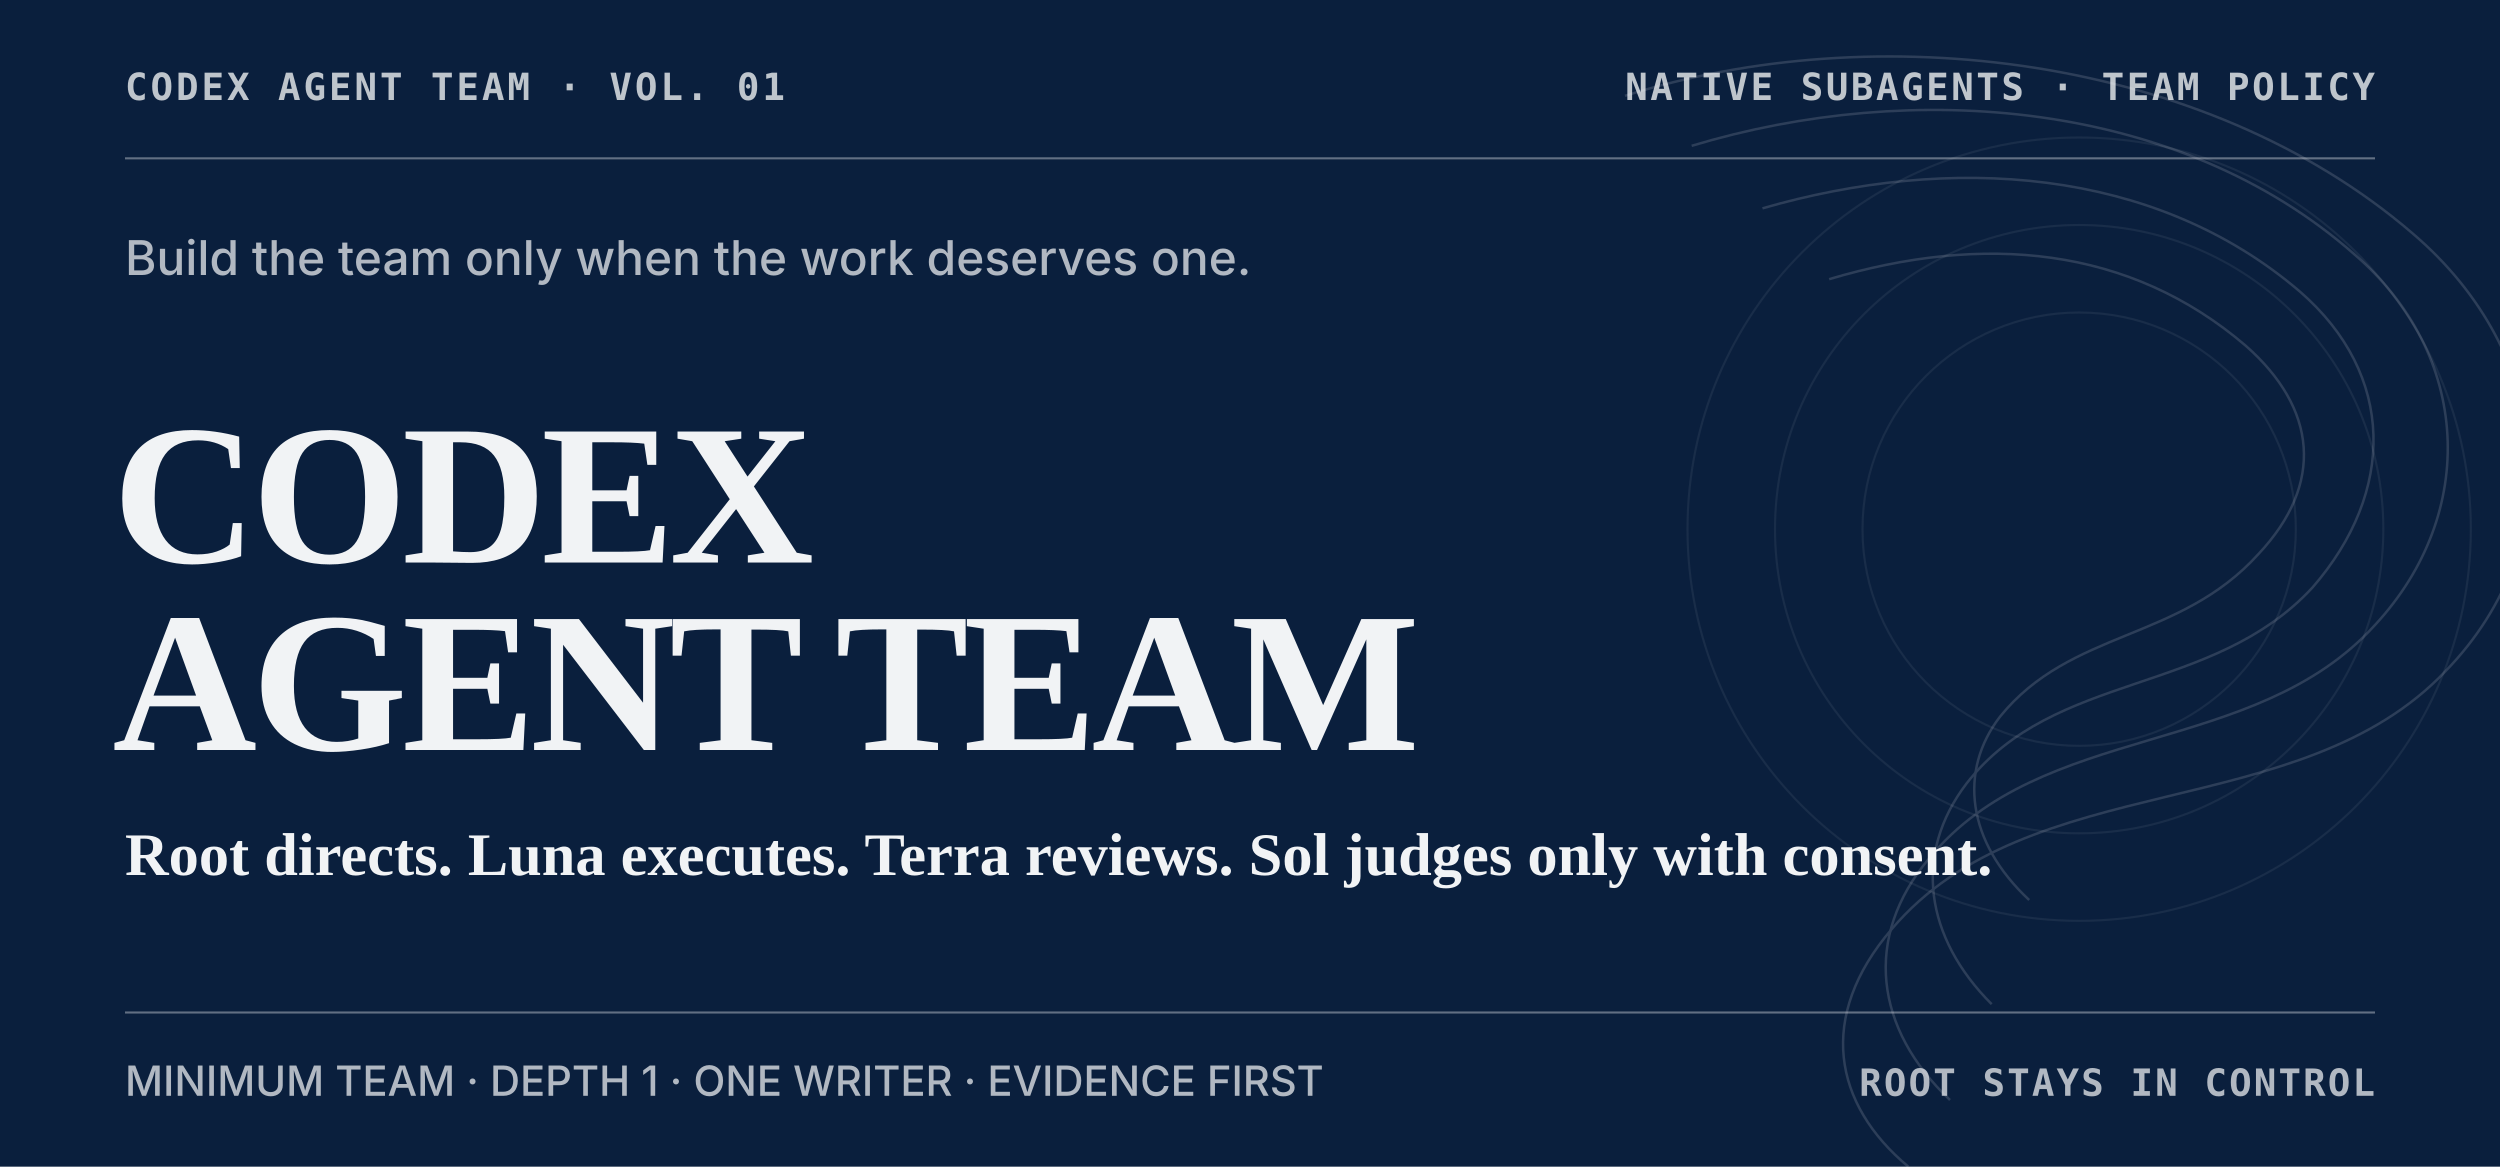
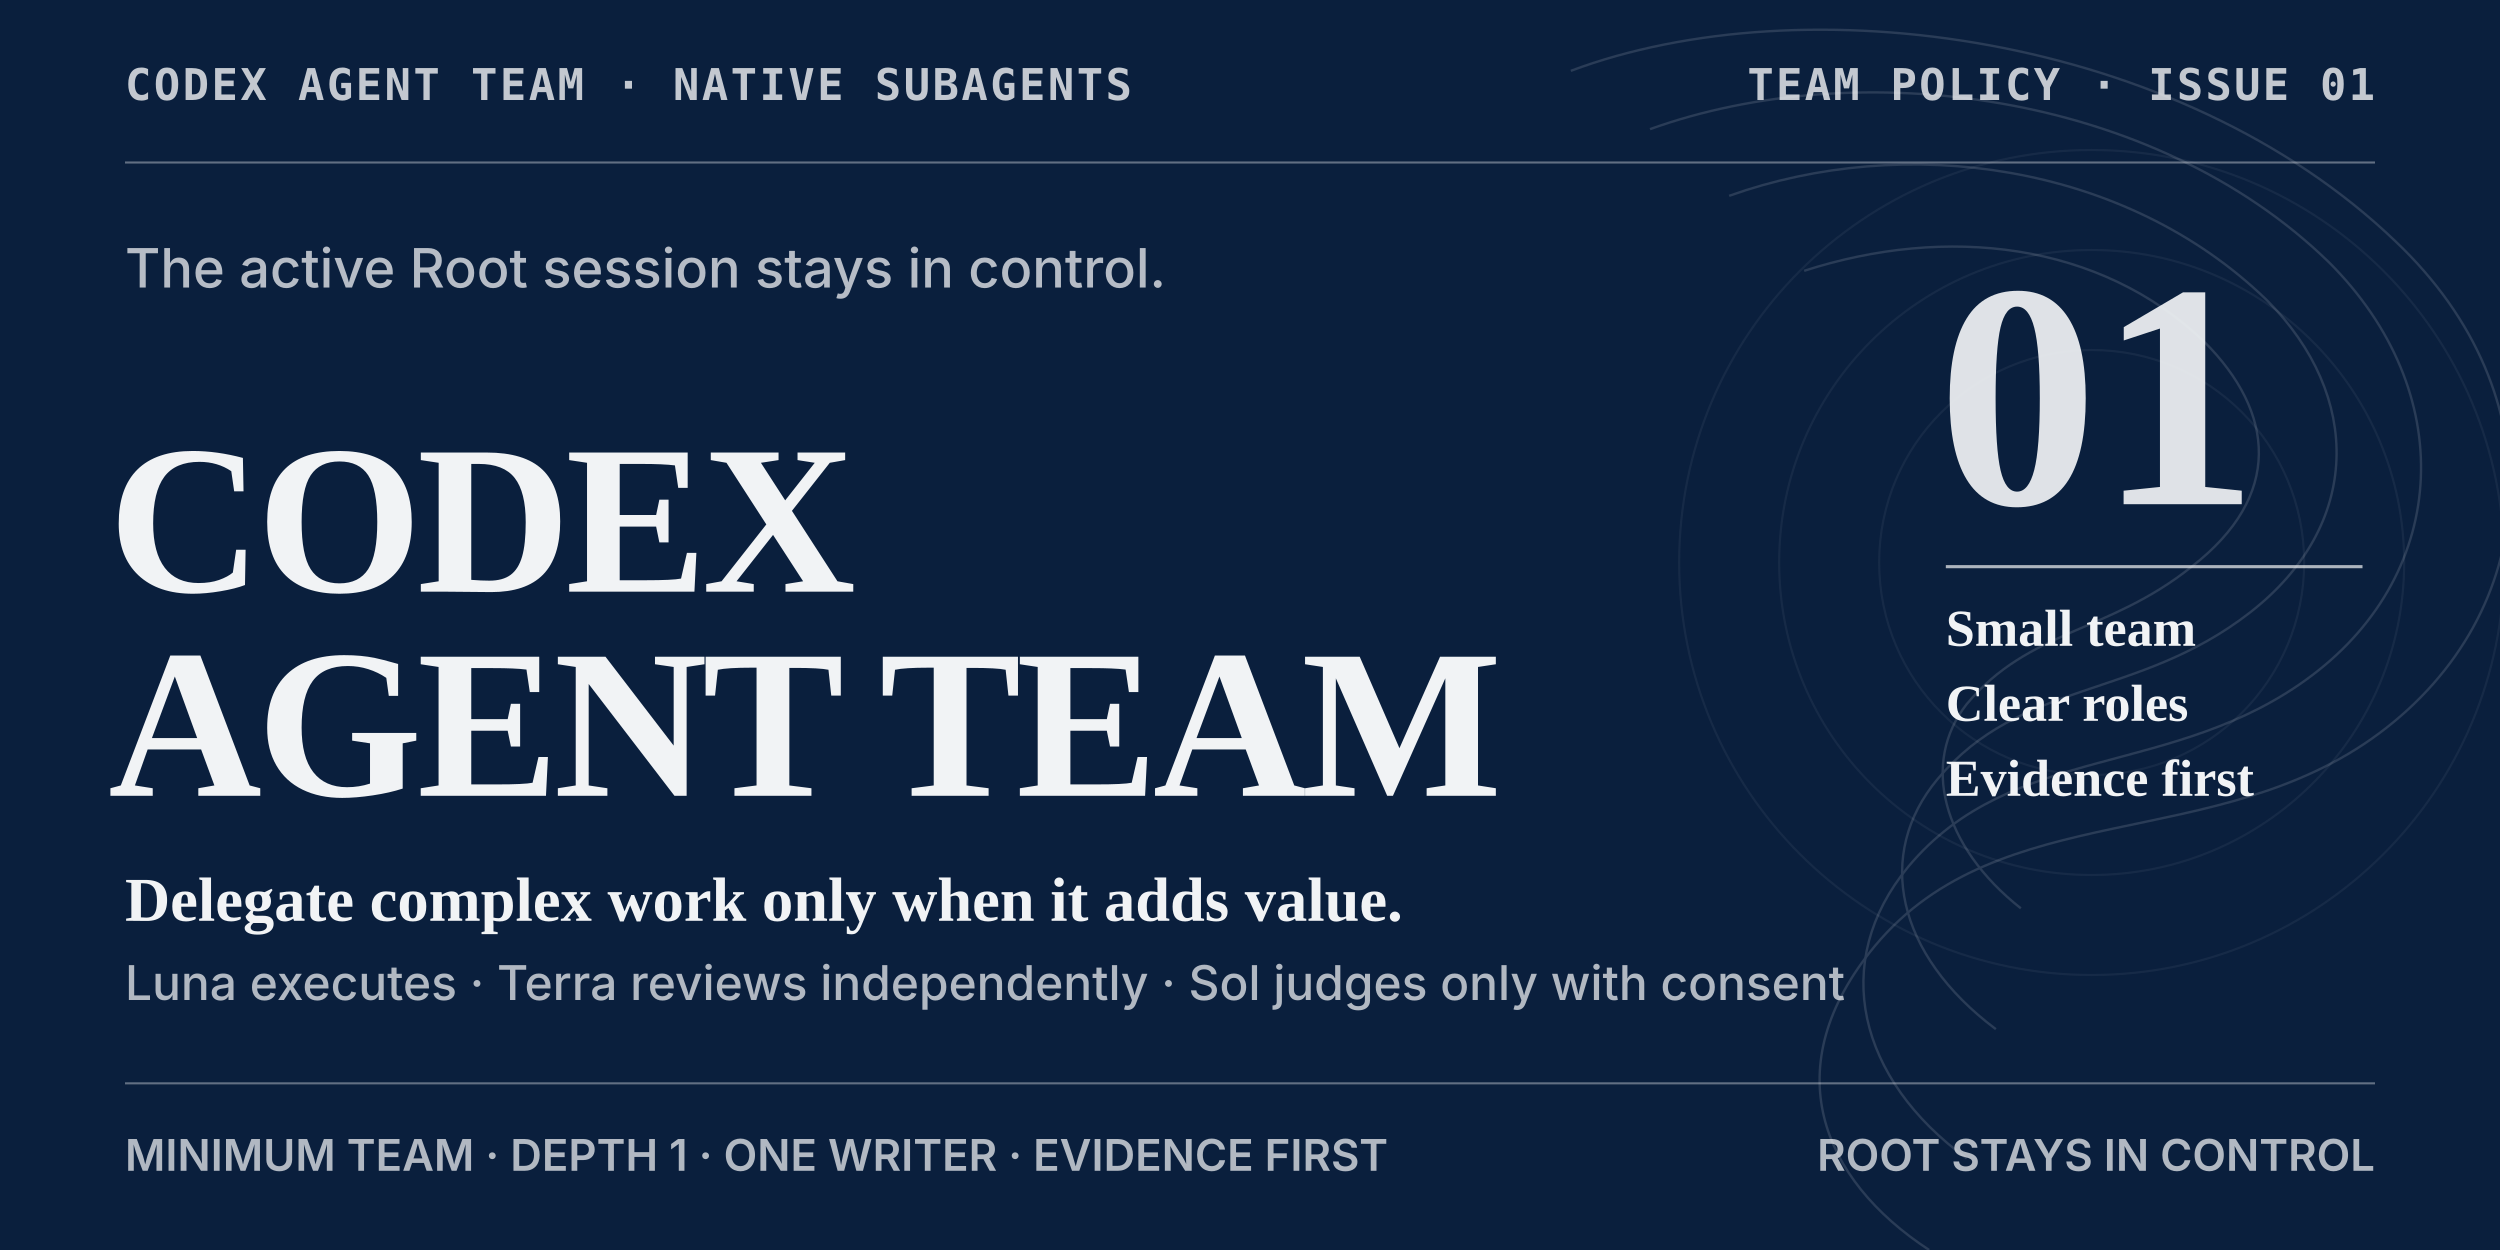
- <svg xmlns="http://www.w3.org/2000/svg" width="1200" height="560" viewBox="0 0 1200 560" role="img" aria-labelledby="title desc">
-   <rect width="1200" height="560" fill="#0a1f3d" />
-   <g fill="none" stroke="#f1f3f5" stroke-width="1.2" opacity="0.15">
-     <path d="M780 46 C900 8 1058 26 1158 112 C1226 170 1234 260 1174 322 C1104 396 974 368 908 446 C872 488 880 530 916 560" />
-     <path d="M812 70 C918 38 1046 48 1130 122 C1186 170 1190 246 1140 300 C1082 364 980 346 926 412 C894 450 900 494 936 528" />
-     <path d="M846 100 C936 74 1034 80 1104 140 C1150 180 1150 236 1110 282 C1062 334 986 322 944 376 C918 410 924 450 956 482" />
-     <path d="M878 134 C952 112 1022 118 1078 166 C1112 196 1116 232 1084 266 C1046 308 994 302 960 344 C940 370 944 404 974 432" />
+ <svg xmlns="http://www.w3.org/2000/svg" width="1200" height="600" viewBox="0 0 1200 600" role="img" aria-labelledby="title desc">
+   <rect width="1200" height="600" fill="#0a1f3d" />
+   <g fill="none" stroke="#f1f3f5" stroke-width="1.15" opacity="0.14">
+     <path d="M754 34 C866 -8 1046 16 1150 116 C1228 190 1220 294 1142 352 C1064 410 960 382 900 454 C852 512 874 566 926 600" />
+     <path d="M792 62 C892 26 1034 44 1118 126 C1180 188 1176 274 1110 324 C1044 374 966 356 916 416 C878 462 892 518 944 556" />
+     <path d="M830 94 C914 64 1020 78 1088 144 C1134 190 1134 252 1080 294 C1026 336 970 326 930 374 C900 410 910 458 958 494" />
+     <path d="M866 130 C934 108 1008 116 1058 164 C1092 198 1096 238 1052 272 C1012 304 974 302 944 338 C922 366 932 406 970 436" />
  </g>
-   <g fill="none" stroke="#f1f3f5" stroke-width="1" opacity="0.07">
-     <circle cx="998" cy="254" r="188" />
-     <circle cx="998" cy="254" r="146" />
-     <circle cx="998" cy="254" r="104" />
+   <g fill="none" stroke="#f1f3f5" stroke-width="1" opacity="0.055">
+     <circle cx="1004" cy="270" r="198" />
+     <circle cx="1004" cy="270" r="150" />
+     <circle cx="1004" cy="270" r="102" />
  </g>
-   <line x1="60" y1="76" x2="1140" y2="76" stroke="#f1f3f5" stroke-width="1" opacity="0.38" />
-   <line x1="60" y1="486" x2="1140" y2="486" stroke="#f1f3f5" stroke-width="1" opacity="0.38" />
-   <text x="60" y="48" font-family="IBM Plex Mono, SFMono-Regular, Menlo, monospace" font-size="18" font-weight="600" letter-spacing="1.4" fill="#f1f3f5" opacity="0.78">CODEX AGENT TEAM · VOL. 01</text>
-   <text x="1140" y="48" text-anchor="end" font-family="IBM Plex Mono, SFMono-Regular, Menlo, monospace" font-size="18" font-weight="600" letter-spacing="1.2" fill="#f1f3f5" opacity="0.78">NATIVE SUBAGENTS · TEAM POLICY</text>
-   <text x="60" y="132" font-family="Inter, Helvetica Neue, Arial, sans-serif" font-size="23" font-weight="500" fill="#f1f3f5" opacity="0.72">Build the team only when the work deserves one.</text>
-   <text x="54" y="270" font-family="Playfair Display, Georgia, Times New Roman, serif" font-size="96" font-weight="700" letter-spacing="-2.5" fill="#f1f3f5">CODEX</text>
-   <text x="54" y="360" font-family="Playfair Display, Georgia, Times New Roman, serif" font-size="96" font-weight="700" letter-spacing="-2.5" fill="#f1f3f5">AGENT TEAM</text>
-   <text x="60" y="420" font-family="Playfair Display, Georgia, Times New Roman, serif" font-size="29" font-weight="600" fill="#f1f3f5">Root directs. Luna executes. Terra reviews. Sol judges only with consent.</text>
-   <text x="60" y="526" font-family="Inter, Helvetica Neue, Arial, sans-serif" font-size="20" font-weight="500" fill="#f1f3f5" opacity="0.72">MINIMUM TEAM · DEPTH 1 · ONE WRITER · EVIDENCE FIRST</text>
-   <text x="1140" y="526" text-anchor="end" font-family="IBM Plex Mono, SFMono-Regular, Menlo, monospace" font-size="18" font-weight="600" letter-spacing="1" fill="#f1f3f5" opacity="0.72">ROOT STAYS IN CONTROL</text>
+   <line x1="60" y1="78" x2="1140" y2="78" stroke="#f1f3f5" stroke-width="1" opacity="0.38" />
+   <line x1="60" y1="520" x2="1140" y2="520" stroke="#f1f3f5" stroke-width="1" opacity="0.38" />
+   <text x="60" y="48" font-family="IBM Plex Mono, SFMono-Regular, Menlo, monospace" font-size="21" font-weight="600" letter-spacing="1.2" fill="#f1f3f5" opacity="0.8">CODEX AGENT TEAM · NATIVE SUBAGENTS</text>
+   <text x="1140" y="48" text-anchor="end" font-family="IBM Plex Mono, SFMono-Regular, Menlo, monospace" font-size="21" font-weight="600" letter-spacing="1.1" fill="#f1f3f5" opacity="0.8">TEAM POLICY · ISSUE 01</text>
+   <text x="60" y="138" font-family="Inter, Helvetica Neue, Arial, sans-serif" font-size="26" font-weight="500" fill="#f1f3f5" opacity="0.74">The active Root session stays in control.</text>
+   <text x="52" y="284" font-family="Playfair Display, Georgia, Times New Roman, serif" font-size="102" font-weight="700" letter-spacing="-2.4" fill="#f1f3f5">CODEX</text>
+   <text x="52" y="382" font-family="Playfair Display, Georgia, Times New Roman, serif" font-size="102" font-weight="700" letter-spacing="-2.4" fill="#f1f3f5">AGENT TEAM</text>
+   <text x="60" y="442" font-family="Playfair Display, Georgia, Times New Roman, serif" font-size="30" font-weight="600" fill="#f1f3f5">Delegate complex work only when it adds value.</text>
+   <text x="60" y="480" font-family="Inter, Helvetica Neue, Arial, sans-serif" font-size="23" font-weight="500" fill="#f1f3f5" opacity="0.72">Luna executes · Terra reviews independently · Sol judges only with consent</text>
+   <g transform="translate(930 132)">
+     <text x="0" y="110" font-family="Playfair Display, Georgia, Times New Roman, serif" font-size="154" font-weight="700" fill="#f1f3f5" opacity="0.92">01</text>
+     <line x1="4" y1="140" x2="204" y2="140" stroke="#f1f3f5" stroke-width="1.5" opacity="0.7" />
+     <text x="4" y="178" font-family="Playfair Display, Georgia, Times New Roman, serif" font-size="25" font-weight="600" fill="#f1f3f5">Small team</text>
+     <text x="4" y="214" font-family="Playfair Display, Georgia, Times New Roman, serif" font-size="25" font-weight="600" fill="#f1f3f5">Clear roles</text>
+     <text x="4" y="250" font-family="Playfair Display, Georgia, Times New Roman, serif" font-size="25" font-weight="600" fill="#f1f3f5">Evidence first</text>
+   </g>
+   <text x="60" y="562" font-family="Inter, Helvetica Neue, Arial, sans-serif" font-size="21" font-weight="600" fill="#f1f3f5" opacity="0.72">MINIMUM TEAM · DEPTH 1 · ONE WRITER · EVIDENCE FIRST</text>
+   <text x="1140" y="562" text-anchor="end" font-family="Inter, Helvetica Neue, Arial, sans-serif" font-size="21" font-weight="600" fill="#f1f3f5" opacity="0.72">ROOT STAYS IN CONTROL</text>
</svg>
